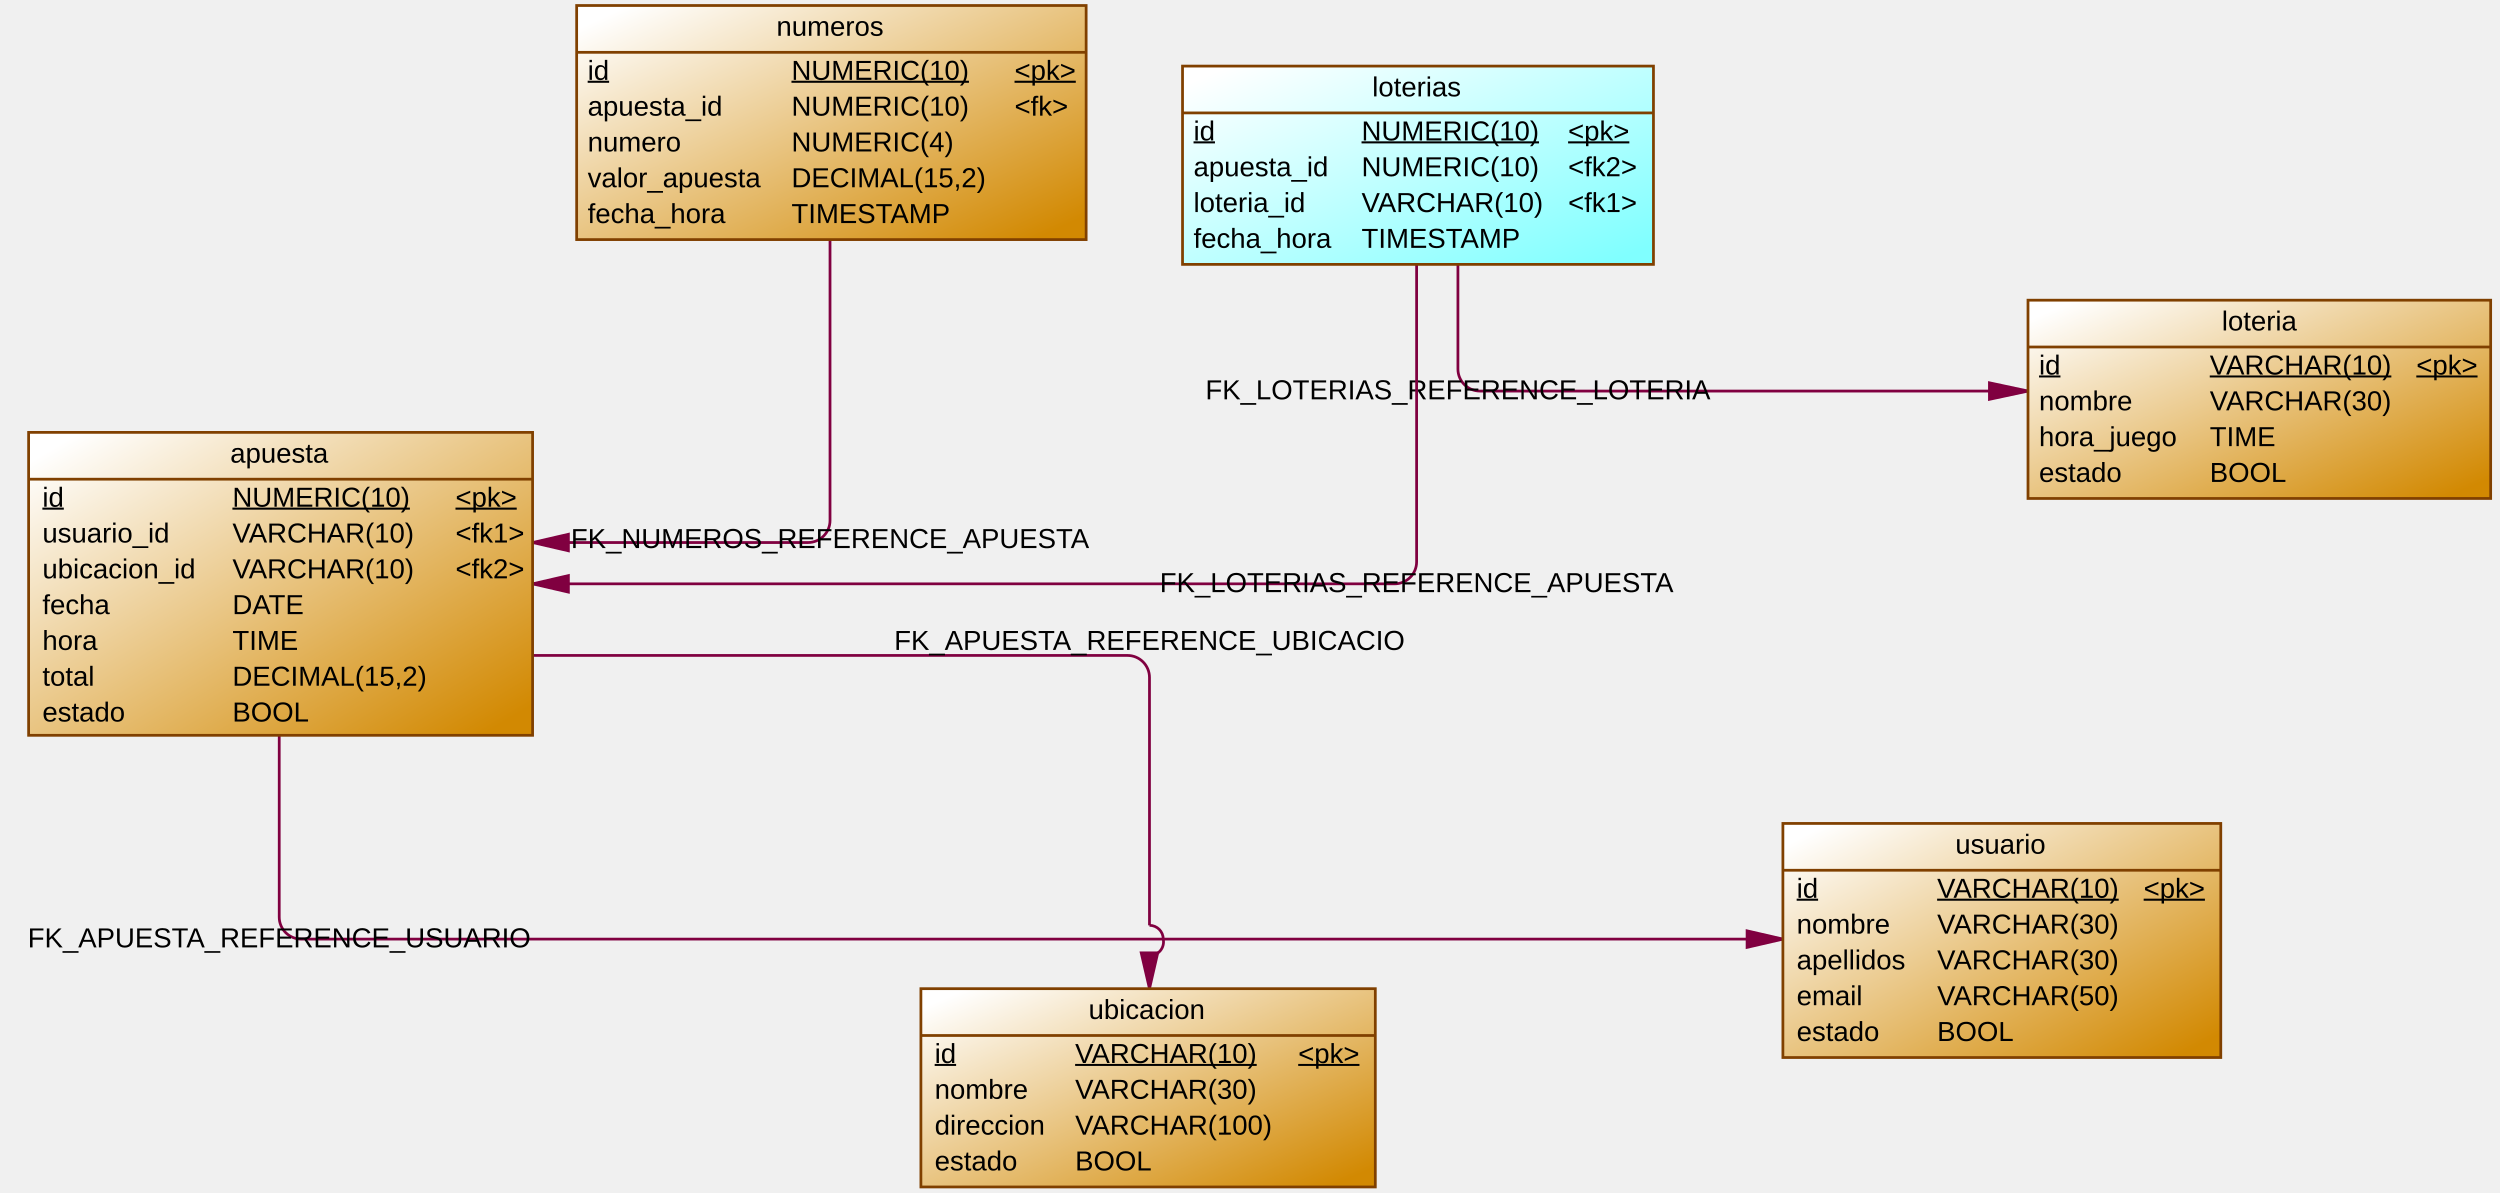
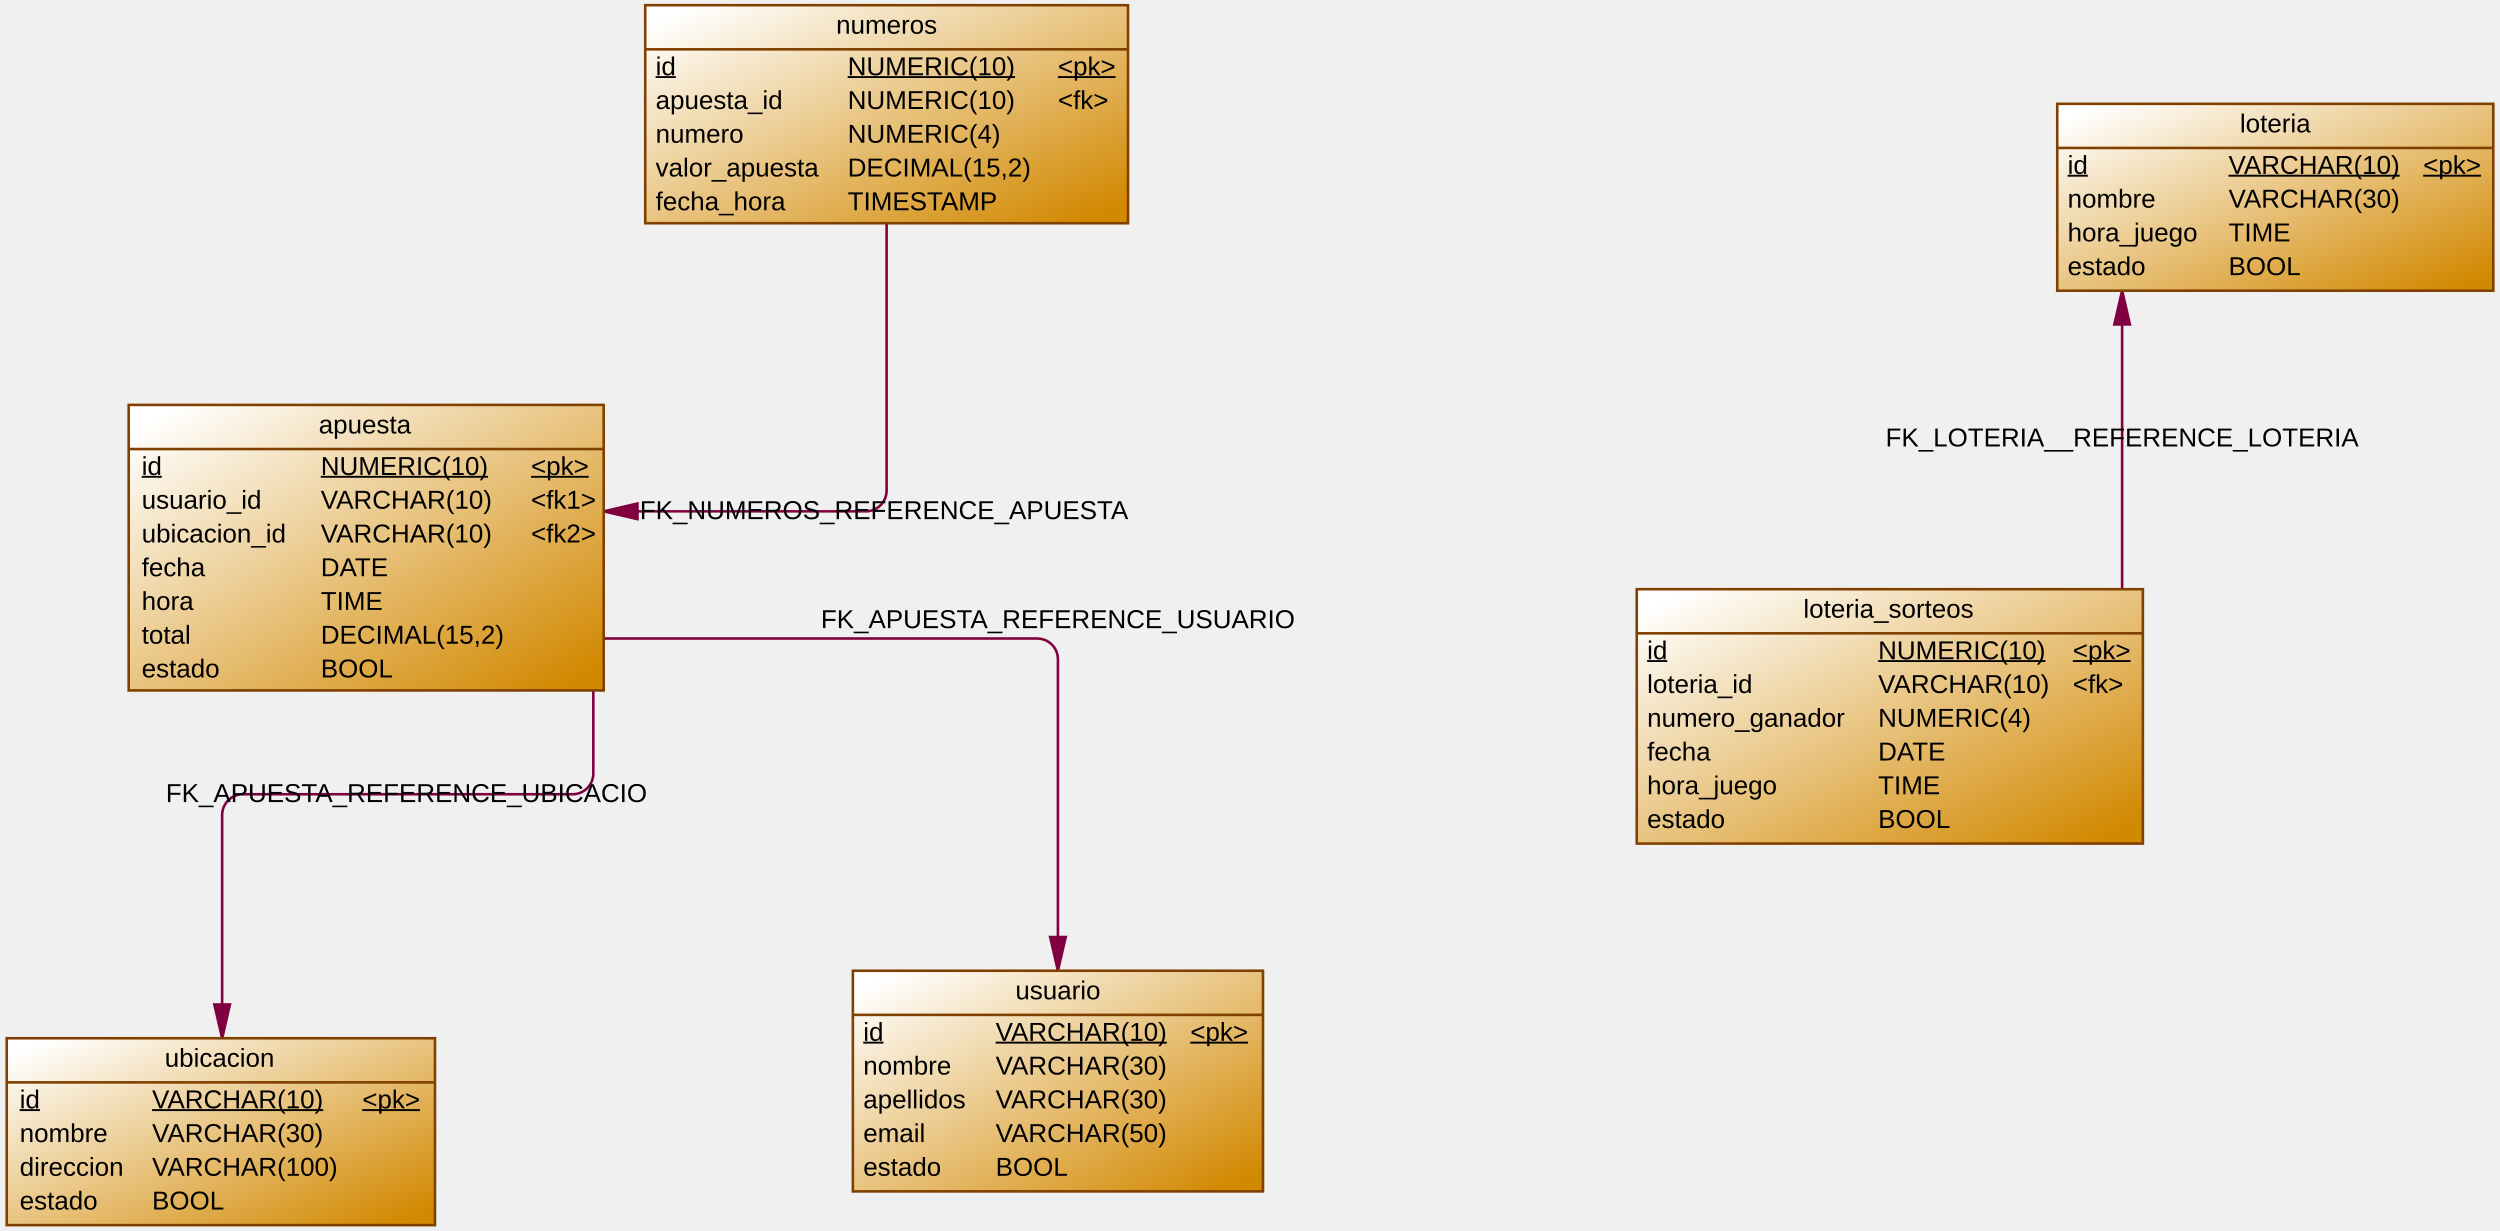
- <svg xmlns="http://www.w3.org/2000/svg" width="239mm" height="114mm" version="1.1" viewBox="0 0 905 433">
-   <path d="M100,267 L100,333 A8,8 0 0,0 108,341 L646,341" fill="none" stroke="#800040" stroke-width="1" />
-   <polygon fill="#800040" points="646,341 633,344 633,338" stroke="#800040" stroke-width="1" stroke-linejoin="miter" />
-   <text x="100" y="344" fill="#000000" font-size="10" font-family="'Arial Unicode MS','Arial'" text-anchor="middle">FK_APUESTA_REFERENCE_USUARIO</text>
-   <polyline fill="none" points="416,359 416,347" stroke="#800040" stroke-width="1" />
-   <path d="M416,336 L416,246 A8,8 0 0,0 408,238 L192,238" fill="none" stroke="#800040" stroke-width="1" />
-   <path d="M416,347 A5,5 0 0,0 421,341" fill="none" stroke="#800040" stroke-width="1" />
-   <line x1="421" x2="421" y1="341" y2="341" stroke="#800040" stroke-width="1" />
-   <path d="M421,341 A5,5 0 0,0 416,336" fill="none" stroke="#800040" stroke-width="1" />
-   <polygon fill="#800040" points="416,359 413,346 419,346" stroke="#800040" stroke-width="1" stroke-linejoin="miter" />
-   <text x="416" y="236" fill="#000000" font-size="10" font-family="'Arial Unicode MS','Arial'" text-anchor="middle">FK_APUESTA_REFERENCE_UBICACIO</text>
-   <path d="M300,87 L300,189 A8,8 0 0,1 292,197 L192,197" fill="none" stroke="#800040" stroke-width="1" />
-   <polygon fill="#800040" points="192,197 205,194 205,200" stroke="#800040" stroke-width="1" stroke-linejoin="miter" />
-   <text x="300" y="199" fill="#000000" font-size="10" font-family="'Arial Unicode MS','Arial'" text-anchor="middle">FK_NUMEROS_REFERENCE_APUESTA</text>
-   <path d="M528,96 L528,134 A8,8 0 0,0 536,142 L735,142" fill="none" stroke="#800040" stroke-width="1" />
-   <polygon fill="#800040" points="735,142 721,145 721,139" stroke="#800040" stroke-width="1" stroke-linejoin="miter" />
-   <text x="528" y="145" fill="#000000" font-size="10" font-family="'Arial Unicode MS','Arial'" text-anchor="middle">FK_LOTERIAS_REFERENCE_LOTERIA</text>
-   <path d="M513,96 L513,204 A8,8 0 0,1 505,212 L192,212" fill="none" stroke="#800040" stroke-width="1" />
-   <polygon fill="#800040" points="192,212 205,209 205,215" stroke="#800040" stroke-width="1" stroke-linejoin="miter" />
-   <text x="513" y="215" fill="#000000" font-size="10" font-family="'Arial Unicode MS','Arial'" text-anchor="middle">FK_LOTERIAS_REFERENCE_APUESTA</text>
-   <rect x="9" y="157" fill="#ffffff" width="0" height="0" stroke="none" stroke-width="0" />
+ <svg xmlns="http://www.w3.org/2000/svg" width="254mm" height="125mm" version="1.1" viewBox="0 0 962 474">
+   <path d="M232,246 L399,246 A8,8 0 0,1 407,254 L407,374" fill="none" stroke="#800040" stroke-width="1" />
+   <polygon fill="#800040" points="407,374 404,361 410,361" stroke="#800040" stroke-width="1" stroke-linejoin="miter" />
+   <text x="407" y="242" fill="#000000" font-size="10" font-family="'Arial Unicode MS','Arial'" text-anchor="middle">FK_APUESTA_REFERENCE_USUARIO</text>
+   <path d="M228,266 L228,298 A8,8 0 0,1 220,306 L93,306 A8,8 0 0,0 85,314 L85,400" fill="none" stroke="#800040" stroke-width="1" />
+   <polygon fill="#800040" points="85,400 82,387 88,387" stroke="#800040" stroke-width="1" stroke-linejoin="miter" />
+   <text x="156" y="309" fill="#000000" font-size="10" font-family="'Arial Unicode MS','Arial'" text-anchor="middle">FK_APUESTA_REFERENCE_UBICACIO</text>
+   <path d="M341,86 L341,189 A8,8 0 0,1 333,197 L232,197" fill="none" stroke="#800040" stroke-width="1" />
+   <polygon fill="#800040" points="232,197 245,194 245,200" stroke="#800040" stroke-width="1" stroke-linejoin="miter" />
+   <text x="340" y="200" fill="#000000" font-size="10" font-family="'Arial Unicode MS','Arial'" text-anchor="middle">FK_NUMEROS_REFERENCE_APUESTA</text>
+   <polyline fill="none" points="817,227 817,112" stroke="#800040" stroke-width="1" />
+   <polygon fill="#800040" points="817,112 820,125 814,125" stroke="#800040" stroke-width="1" stroke-linejoin="miter" />
+   <text x="817" y="172" fill="#000000" font-size="10" font-family="'Arial Unicode MS','Arial'" text-anchor="middle">FK_LOTERIA__REFERENCE_LOTERIA</text>
+   <rect x="49" y="156" fill="#ffffff" width="0" height="0" stroke="none" stroke-width="0" />
  <defs>
    <linearGradient id="Gradient1" x1="0%" x2="100%" y1="0%" y2="100%" gradientUnits="objectBoundingBox">
      <stop offset="5%" stop-color="#ffffff" />
      <stop offset="95%" stop-color="#d28902" />
    </linearGradient>
  </defs>
-   <rect x="9" y="157" fill="url(#Gradient1)" width="183" height="110" stroke="#804000" stroke-width="1" />
-   <text x="100" y="168" fill="#000000" font-size="10" font-family="'Arial Unicode MS','Arial'" text-anchor="middle">apuesta</text>
-   <line x1="9" x2="192" y1="174" y2="174" stroke="#804000" stroke-width="1" />
-   <text x="14" y="184" fill="#000000" font-size="10" font-family="'Arial Unicode MS','Arial'" text-anchor="start" text-decoration="underline">id</text>
-   <text x="14" y="197" fill="#000000" font-size="10" font-family="'Arial Unicode MS','Arial'" text-anchor="start">usuario_id</text>
-   <text x="14" y="210" fill="#000000" font-size="10" font-family="'Arial Unicode MS','Arial'" text-anchor="start">ubicacion_id</text>
-   <text x="14" y="223" fill="#000000" font-size="10" font-family="'Arial Unicode MS','Arial'" text-anchor="start">fecha</text>
-   <text x="14" y="236" fill="#000000" font-size="10" font-family="'Arial Unicode MS','Arial'" text-anchor="start">hora</text>
-   <text x="14" y="249" fill="#000000" font-size="10" font-family="'Arial Unicode MS','Arial'" text-anchor="start">total</text>
-   <text x="14" y="262" fill="#000000" font-size="10" font-family="'Arial Unicode MS','Arial'" text-anchor="start">estado</text>
-   <text x="83" y="184" fill="#000000" font-size="10" font-family="'Arial Unicode MS','Arial'" text-anchor="start" text-decoration="underline">NUMERIC(10)</text>
-   <text x="83" y="197" fill="#000000" font-size="10" font-family="'Arial Unicode MS','Arial'" text-anchor="start">VARCHAR(10)</text>
-   <text x="83" y="210" fill="#000000" font-size="10" font-family="'Arial Unicode MS','Arial'" text-anchor="start">VARCHAR(10)</text>
-   <text x="83" y="223" fill="#000000" font-size="10" font-family="'Arial Unicode MS','Arial'" text-anchor="start">DATE</text>
-   <text x="83" y="236" fill="#000000" font-size="10" font-family="'Arial Unicode MS','Arial'" text-anchor="start">TIME</text>
-   <text x="83" y="249" fill="#000000" font-size="10" font-family="'Arial Unicode MS','Arial'" text-anchor="start">DECIMAL(15,2)</text>
-   <text x="83" y="262" fill="#000000" font-size="10" font-family="'Arial Unicode MS','Arial'" text-anchor="start">BOOL</text>
-   <text x="164" y="184" fill="#000000" font-size="10" font-family="'Arial Unicode MS','Arial'" text-anchor="start" text-decoration="underline">&lt;pk&gt;</text>
-   <text x="164" y="197" fill="#000000" font-size="10" font-family="'Arial Unicode MS','Arial'" text-anchor="start">&lt;fk1&gt;</text>
-   <text x="164" y="210" fill="#000000" font-size="10" font-family="'Arial Unicode MS','Arial'" text-anchor="start">&lt;fk2&gt;</text>
-   <rect x="208" y="2" fill="#ffffff" width="0" height="0" stroke="none" stroke-width="0" />
+   <rect x="49" y="156" fill="url(#Gradient1)" width="183" height="110" stroke="#804000" stroke-width="1" />
+   <text x="140" y="167" fill="#000000" font-size="10" font-family="'Arial Unicode MS','Arial'" text-anchor="middle">apuesta</text>
+   <line x1="49" x2="232" y1="173" y2="173" stroke="#804000" stroke-width="1" />
+   <text x="54" y="183" fill="#000000" font-size="10" font-family="'Arial Unicode MS','Arial'" text-anchor="start" text-decoration="underline">id</text>
+   <text x="54" y="196" fill="#000000" font-size="10" font-family="'Arial Unicode MS','Arial'" text-anchor="start">usuario_id</text>
+   <text x="54" y="209" fill="#000000" font-size="10" font-family="'Arial Unicode MS','Arial'" text-anchor="start">ubicacion_id</text>
+   <text x="54" y="222" fill="#000000" font-size="10" font-family="'Arial Unicode MS','Arial'" text-anchor="start">fecha</text>
+   <text x="54" y="235" fill="#000000" font-size="10" font-family="'Arial Unicode MS','Arial'" text-anchor="start">hora</text>
+   <text x="54" y="248" fill="#000000" font-size="10" font-family="'Arial Unicode MS','Arial'" text-anchor="start">total</text>
+   <text x="54" y="261" fill="#000000" font-size="10" font-family="'Arial Unicode MS','Arial'" text-anchor="start">estado</text>
+   <text x="123" y="183" fill="#000000" font-size="10" font-family="'Arial Unicode MS','Arial'" text-anchor="start" text-decoration="underline">NUMERIC(10)</text>
+   <text x="123" y="196" fill="#000000" font-size="10" font-family="'Arial Unicode MS','Arial'" text-anchor="start">VARCHAR(10)</text>
+   <text x="123" y="209" fill="#000000" font-size="10" font-family="'Arial Unicode MS','Arial'" text-anchor="start">VARCHAR(10)</text>
+   <text x="123" y="222" fill="#000000" font-size="10" font-family="'Arial Unicode MS','Arial'" text-anchor="start">DATE</text>
+   <text x="123" y="235" fill="#000000" font-size="10" font-family="'Arial Unicode MS','Arial'" text-anchor="start">TIME</text>
+   <text x="123" y="248" fill="#000000" font-size="10" font-family="'Arial Unicode MS','Arial'" text-anchor="start">DECIMAL(15,2)</text>
+   <text x="123" y="261" fill="#000000" font-size="10" font-family="'Arial Unicode MS','Arial'" text-anchor="start">BOOL</text>
+   <text x="204" y="183" fill="#000000" font-size="10" font-family="'Arial Unicode MS','Arial'" text-anchor="start" text-decoration="underline">&lt;pk&gt;</text>
+   <text x="204" y="196" fill="#000000" font-size="10" font-family="'Arial Unicode MS','Arial'" text-anchor="start">&lt;fk1&gt;</text>
+   <text x="204" y="209" fill="#000000" font-size="10" font-family="'Arial Unicode MS','Arial'" text-anchor="start">&lt;fk2&gt;</text>
+   <rect x="248" y="2" fill="#ffffff" width="0" height="0" stroke="none" stroke-width="0" />
  <defs>
    <linearGradient id="Gradient2" x1="0%" x2="100%" y1="0%" y2="100%" gradientUnits="objectBoundingBox">
      <stop offset="5%" stop-color="#ffffff" />
      <stop offset="95%" stop-color="#d28902" />
    </linearGradient>
  </defs>
-   <rect x="208" y="2" fill="url(#Gradient2)" width="185" height="85" stroke="#804000" stroke-width="1" />
-   <text x="300" y="13" fill="#000000" font-size="10" font-family="'Arial Unicode MS','Arial'" text-anchor="middle">numeros</text>
-   <line x1="208" x2="393" y1="19" y2="19" stroke="#804000" stroke-width="1" />
-   <text x="212" y="29" fill="#000000" font-size="10" font-family="'Arial Unicode MS','Arial'" text-anchor="start" text-decoration="underline">id</text>
-   <text x="212" y="42" fill="#000000" font-size="10" font-family="'Arial Unicode MS','Arial'" text-anchor="start">apuesta_id</text>
-   <text x="212" y="55" fill="#000000" font-size="10" font-family="'Arial Unicode MS','Arial'" text-anchor="start">numero</text>
-   <text x="212" y="68" fill="#000000" font-size="10" font-family="'Arial Unicode MS','Arial'" text-anchor="start">valor_apuesta</text>
-   <text x="212" y="81" fill="#000000" font-size="10" font-family="'Arial Unicode MS','Arial'" text-anchor="start">fecha_hora</text>
-   <text x="286" y="29" fill="#000000" font-size="10" font-family="'Arial Unicode MS','Arial'" text-anchor="start" text-decoration="underline">NUMERIC(10)</text>
-   <text x="286" y="42" fill="#000000" font-size="10" font-family="'Arial Unicode MS','Arial'" text-anchor="start">NUMERIC(10)</text>
-   <text x="286" y="55" fill="#000000" font-size="10" font-family="'Arial Unicode MS','Arial'" text-anchor="start">NUMERIC(4)</text>
-   <text x="286" y="68" fill="#000000" font-size="10" font-family="'Arial Unicode MS','Arial'" text-anchor="start">DECIMAL(15,2)</text>
-   <text x="286" y="81" fill="#000000" font-size="10" font-family="'Arial Unicode MS','Arial'" text-anchor="start">TIMESTAMP</text>
-   <text x="367" y="29" fill="#000000" font-size="10" font-family="'Arial Unicode MS','Arial'" text-anchor="start" text-decoration="underline">&lt;pk&gt;</text>
-   <text x="367" y="42" fill="#000000" font-size="10" font-family="'Arial Unicode MS','Arial'" text-anchor="start">&lt;fk&gt;</text>
-   <rect x="428" y="24" fill="#ffffff" width="0" height="0" stroke="none" stroke-width="0" />
+   <rect x="248" y="2" fill="url(#Gradient2)" width="186" height="84" stroke="#804000" stroke-width="1" />
+   <text x="341" y="13" fill="#000000" font-size="10" font-family="'Arial Unicode MS','Arial'" text-anchor="middle">numeros</text>
+   <line x1="248" x2="434" y1="19" y2="19" stroke="#804000" stroke-width="1" />
+   <text x="252" y="29" fill="#000000" font-size="10" font-family="'Arial Unicode MS','Arial'" text-anchor="start" text-decoration="underline">id</text>
+   <text x="252" y="42" fill="#000000" font-size="10" font-family="'Arial Unicode MS','Arial'" text-anchor="start">apuesta_id</text>
+   <text x="252" y="55" fill="#000000" font-size="10" font-family="'Arial Unicode MS','Arial'" text-anchor="start">numero</text>
+   <text x="252" y="68" fill="#000000" font-size="10" font-family="'Arial Unicode MS','Arial'" text-anchor="start">valor_apuesta</text>
+   <text x="252" y="81" fill="#000000" font-size="10" font-family="'Arial Unicode MS','Arial'" text-anchor="start">fecha_hora</text>
+   <text x="326" y="29" fill="#000000" font-size="10" font-family="'Arial Unicode MS','Arial'" text-anchor="start" text-decoration="underline">NUMERIC(10)</text>
+   <text x="326" y="42" fill="#000000" font-size="10" font-family="'Arial Unicode MS','Arial'" text-anchor="start">NUMERIC(10)</text>
+   <text x="326" y="55" fill="#000000" font-size="10" font-family="'Arial Unicode MS','Arial'" text-anchor="start">NUMERIC(4)</text>
+   <text x="326" y="68" fill="#000000" font-size="10" font-family="'Arial Unicode MS','Arial'" text-anchor="start">DECIMAL(15,2)</text>
+   <text x="326" y="81" fill="#000000" font-size="10" font-family="'Arial Unicode MS','Arial'" text-anchor="start">TIMESTAMP</text>
+   <text x="407" y="29" fill="#000000" font-size="10" font-family="'Arial Unicode MS','Arial'" text-anchor="start" text-decoration="underline">&lt;pk&gt;</text>
+   <text x="407" y="42" fill="#000000" font-size="10" font-family="'Arial Unicode MS','Arial'" text-anchor="start">&lt;fk&gt;</text>
+   <rect x="2" y="400" fill="#ffffff" width="0" height="0" stroke="none" stroke-width="0" />
  <defs>
    <linearGradient id="Gradient3" x1="0%" x2="100%" y1="0%" y2="100%" gradientUnits="objectBoundingBox">
      <stop offset="5%" stop-color="#ffffff" />
-       <stop offset="95%" stop-color="#80ffff" />
+       <stop offset="95%" stop-color="#d28902" />
    </linearGradient>
  </defs>
-   <rect x="428" y="24" fill="url(#Gradient3)" width="171" height="72" stroke="#804000" stroke-width="1" />
-   <text x="513" y="35" fill="#000000" font-size="10" font-family="'Arial Unicode MS','Arial'" text-anchor="middle">loterias</text>
-   <line x1="428" x2="599" y1="41" y2="41" stroke="#804000" stroke-width="1" />
-   <text x="432" y="51" fill="#000000" font-size="10" font-family="'Arial Unicode MS','Arial'" text-anchor="start" text-decoration="underline">id</text>
-   <text x="432" y="64" fill="#000000" font-size="10" font-family="'Arial Unicode MS','Arial'" text-anchor="start">apuesta_id</text>
-   <text x="432" y="77" fill="#000000" font-size="10" font-family="'Arial Unicode MS','Arial'" text-anchor="start">loteria_id</text>
-   <text x="432" y="90" fill="#000000" font-size="10" font-family="'Arial Unicode MS','Arial'" text-anchor="start">fecha_hora</text>
-   <text x="493" y="51" fill="#000000" font-size="10" font-family="'Arial Unicode MS','Arial'" text-anchor="start" text-decoration="underline">NUMERIC(10)</text>
-   <text x="493" y="64" fill="#000000" font-size="10" font-family="'Arial Unicode MS','Arial'" text-anchor="start">NUMERIC(10)</text>
-   <text x="493" y="77" fill="#000000" font-size="10" font-family="'Arial Unicode MS','Arial'" text-anchor="start">VARCHAR(10)</text>
-   <text x="493" y="90" fill="#000000" font-size="10" font-family="'Arial Unicode MS','Arial'" text-anchor="start">TIMESTAMP</text>
-   <text x="568" y="51" fill="#000000" font-size="10" font-family="'Arial Unicode MS','Arial'" text-anchor="start" text-decoration="underline">&lt;pk&gt;</text>
-   <text x="568" y="64" fill="#000000" font-size="10" font-family="'Arial Unicode MS','Arial'" text-anchor="start">&lt;fk2&gt;</text>
-   <text x="568" y="77" fill="#000000" font-size="10" font-family="'Arial Unicode MS','Arial'" text-anchor="start">&lt;fk1&gt;</text>
-   <rect x="333" y="359" fill="#ffffff" width="0" height="0" stroke="none" stroke-width="0" />
+   <rect x="2" y="400" fill="url(#Gradient3)" width="165" height="72" stroke="#804000" stroke-width="1" />
+   <text x="84" y="411" fill="#000000" font-size="10" font-family="'Arial Unicode MS','Arial'" text-anchor="middle">ubicacion</text>
+   <line x1="2" x2="167" y1="417" y2="417" stroke="#804000" stroke-width="1" />
+   <text x="7" y="427" fill="#000000" font-size="10" font-family="'Arial Unicode MS','Arial'" text-anchor="start" text-decoration="underline">id</text>
+   <text x="7" y="440" fill="#000000" font-size="10" font-family="'Arial Unicode MS','Arial'" text-anchor="start">nombre</text>
+   <text x="7" y="453" fill="#000000" font-size="10" font-family="'Arial Unicode MS','Arial'" text-anchor="start">direccion</text>
+   <text x="7" y="466" fill="#000000" font-size="10" font-family="'Arial Unicode MS','Arial'" text-anchor="start">estado</text>
+   <text x="58" y="427" fill="#000000" font-size="10" font-family="'Arial Unicode MS','Arial'" text-anchor="start" text-decoration="underline">VARCHAR(10)</text>
+   <text x="58" y="440" fill="#000000" font-size="10" font-family="'Arial Unicode MS','Arial'" text-anchor="start">VARCHAR(30)</text>
+   <text x="58" y="453" fill="#000000" font-size="10" font-family="'Arial Unicode MS','Arial'" text-anchor="start">VARCHAR(100)</text>
+   <text x="58" y="466" fill="#000000" font-size="10" font-family="'Arial Unicode MS','Arial'" text-anchor="start">BOOL</text>
+   <text x="139" y="427" fill="#000000" font-size="10" font-family="'Arial Unicode MS','Arial'" text-anchor="start" text-decoration="underline">&lt;pk&gt;</text>
+   <rect x="328" y="374" fill="#ffffff" width="0" height="0" stroke="none" stroke-width="0" />
  <defs>
    <linearGradient id="Gradient4" x1="0%" x2="100%" y1="0%" y2="100%" gradientUnits="objectBoundingBox">
      <stop offset="5%" stop-color="#ffffff" />
      <stop offset="95%" stop-color="#d28902" />
    </linearGradient>
  </defs>
-   <rect x="333" y="359" fill="url(#Gradient4)" width="165" height="72" stroke="#804000" stroke-width="1" />
-   <text x="415" y="370" fill="#000000" font-size="10" font-family="'Arial Unicode MS','Arial'" text-anchor="middle">ubicacion</text>
-   <line x1="333" x2="498" y1="376" y2="376" stroke="#804000" stroke-width="1" />
-   <text x="338" y="386" fill="#000000" font-size="10" font-family="'Arial Unicode MS','Arial'" text-anchor="start" text-decoration="underline">id</text>
-   <text x="338" y="399" fill="#000000" font-size="10" font-family="'Arial Unicode MS','Arial'" text-anchor="start">nombre</text>
-   <text x="338" y="412" fill="#000000" font-size="10" font-family="'Arial Unicode MS','Arial'" text-anchor="start">direccion</text>
-   <text x="338" y="425" fill="#000000" font-size="10" font-family="'Arial Unicode MS','Arial'" text-anchor="start">estado</text>
-   <text x="389" y="386" fill="#000000" font-size="10" font-family="'Arial Unicode MS','Arial'" text-anchor="start" text-decoration="underline">VARCHAR(10)</text>
-   <text x="389" y="399" fill="#000000" font-size="10" font-family="'Arial Unicode MS','Arial'" text-anchor="start">VARCHAR(30)</text>
-   <text x="389" y="412" fill="#000000" font-size="10" font-family="'Arial Unicode MS','Arial'" text-anchor="start">VARCHAR(100)</text>
-   <text x="389" y="425" fill="#000000" font-size="10" font-family="'Arial Unicode MS','Arial'" text-anchor="start">BOOL</text>
-   <text x="470" y="386" fill="#000000" font-size="10" font-family="'Arial Unicode MS','Arial'" text-anchor="start" text-decoration="underline">&lt;pk&gt;</text>
-   <rect x="646" y="299" fill="#ffffff" width="0" height="0" stroke="none" stroke-width="0" />
+   <rect x="328" y="374" fill="url(#Gradient4)" width="158" height="85" stroke="#804000" stroke-width="1" />
+   <text x="407" y="385" fill="#000000" font-size="10" font-family="'Arial Unicode MS','Arial'" text-anchor="middle">usuario</text>
+   <line x1="328" x2="486" y1="391" y2="391" stroke="#804000" stroke-width="1" />
+   <text x="332" y="401" fill="#000000" font-size="10" font-family="'Arial Unicode MS','Arial'" text-anchor="start" text-decoration="underline">id</text>
+   <text x="332" y="414" fill="#000000" font-size="10" font-family="'Arial Unicode MS','Arial'" text-anchor="start">nombre</text>
+   <text x="332" y="427" fill="#000000" font-size="10" font-family="'Arial Unicode MS','Arial'" text-anchor="start">apellidos</text>
+   <text x="332" y="440" fill="#000000" font-size="10" font-family="'Arial Unicode MS','Arial'" text-anchor="start">email</text>
+   <text x="332" y="453" fill="#000000" font-size="10" font-family="'Arial Unicode MS','Arial'" text-anchor="start">estado</text>
+   <text x="383" y="401" fill="#000000" font-size="10" font-family="'Arial Unicode MS','Arial'" text-anchor="start" text-decoration="underline">VARCHAR(10)</text>
+   <text x="383" y="414" fill="#000000" font-size="10" font-family="'Arial Unicode MS','Arial'" text-anchor="start">VARCHAR(30)</text>
+   <text x="383" y="427" fill="#000000" font-size="10" font-family="'Arial Unicode MS','Arial'" text-anchor="start">VARCHAR(30)</text>
+   <text x="383" y="440" fill="#000000" font-size="10" font-family="'Arial Unicode MS','Arial'" text-anchor="start">VARCHAR(50)</text>
+   <text x="383" y="453" fill="#000000" font-size="10" font-family="'Arial Unicode MS','Arial'" text-anchor="start">BOOL</text>
+   <text x="458" y="401" fill="#000000" font-size="10" font-family="'Arial Unicode MS','Arial'" text-anchor="start" text-decoration="underline">&lt;pk&gt;</text>
+   <rect x="792" y="40" fill="#ffffff" width="0" height="0" stroke="none" stroke-width="0" />
  <defs>
    <linearGradient id="Gradient5" x1="0%" x2="100%" y1="0%" y2="100%" gradientUnits="objectBoundingBox">
      <stop offset="5%" stop-color="#ffffff" />
      <stop offset="95%" stop-color="#d28902" />
    </linearGradient>
  </defs>
-   <rect x="646" y="299" fill="url(#Gradient5)" width="159" height="85" stroke="#804000" stroke-width="1" />
-   <text x="725" y="310" fill="#000000" font-size="10" font-family="'Arial Unicode MS','Arial'" text-anchor="middle">usuario</text>
-   <line x1="646" x2="805" y1="316" y2="316" stroke="#804000" stroke-width="1" />
-   <text x="651" y="326" fill="#000000" font-size="10" font-family="'Arial Unicode MS','Arial'" text-anchor="start" text-decoration="underline">id</text>
-   <text x="651" y="339" fill="#000000" font-size="10" font-family="'Arial Unicode MS','Arial'" text-anchor="start">nombre</text>
-   <text x="651" y="352" fill="#000000" font-size="10" font-family="'Arial Unicode MS','Arial'" text-anchor="start">apellidos</text>
-   <text x="651" y="365" fill="#000000" font-size="10" font-family="'Arial Unicode MS','Arial'" text-anchor="start">email</text>
-   <text x="651" y="378" fill="#000000" font-size="10" font-family="'Arial Unicode MS','Arial'" text-anchor="start">estado</text>
-   <text x="702" y="326" fill="#000000" font-size="10" font-family="'Arial Unicode MS','Arial'" text-anchor="start" text-decoration="underline">VARCHAR(10)</text>
-   <text x="702" y="339" fill="#000000" font-size="10" font-family="'Arial Unicode MS','Arial'" text-anchor="start">VARCHAR(30)</text>
-   <text x="702" y="352" fill="#000000" font-size="10" font-family="'Arial Unicode MS','Arial'" text-anchor="start">VARCHAR(30)</text>
-   <text x="702" y="365" fill="#000000" font-size="10" font-family="'Arial Unicode MS','Arial'" text-anchor="start">VARCHAR(50)</text>
-   <text x="702" y="378" fill="#000000" font-size="10" font-family="'Arial Unicode MS','Arial'" text-anchor="start">BOOL</text>
-   <text x="777" y="326" fill="#000000" font-size="10" font-family="'Arial Unicode MS','Arial'" text-anchor="start" text-decoration="underline">&lt;pk&gt;</text>
-   <rect x="735" y="109" fill="#ffffff" width="0" height="0" stroke="none" stroke-width="0" />
+   <rect x="792" y="40" fill="url(#Gradient5)" width="168" height="72" stroke="#804000" stroke-width="1" />
+   <text x="876" y="51" fill="#000000" font-size="10" font-family="'Arial Unicode MS','Arial'" text-anchor="middle">loteria</text>
+   <line x1="792" x2="960" y1="57" y2="57" stroke="#804000" stroke-width="1" />
+   <text x="796" y="67" fill="#000000" font-size="10" font-family="'Arial Unicode MS','Arial'" text-anchor="start" text-decoration="underline">id</text>
+   <text x="796" y="80" fill="#000000" font-size="10" font-family="'Arial Unicode MS','Arial'" text-anchor="start">nombre</text>
+   <text x="796" y="93" fill="#000000" font-size="10" font-family="'Arial Unicode MS','Arial'" text-anchor="start">hora_juego</text>
+   <text x="796" y="106" fill="#000000" font-size="10" font-family="'Arial Unicode MS','Arial'" text-anchor="start">estado</text>
+   <text x="858" y="67" fill="#000000" font-size="10" font-family="'Arial Unicode MS','Arial'" text-anchor="start" text-decoration="underline">VARCHAR(10)</text>
+   <text x="858" y="80" fill="#000000" font-size="10" font-family="'Arial Unicode MS','Arial'" text-anchor="start">VARCHAR(30)</text>
+   <text x="858" y="93" fill="#000000" font-size="10" font-family="'Arial Unicode MS','Arial'" text-anchor="start">TIME</text>
+   <text x="858" y="106" fill="#000000" font-size="10" font-family="'Arial Unicode MS','Arial'" text-anchor="start">BOOL</text>
+   <text x="933" y="67" fill="#000000" font-size="10" font-family="'Arial Unicode MS','Arial'" text-anchor="start" text-decoration="underline">&lt;pk&gt;</text>
+   <rect x="630" y="227" fill="#ffffff" width="0" height="0" stroke="none" stroke-width="0" />
  <defs>
    <linearGradient id="Gradient6" x1="0%" x2="100%" y1="0%" y2="100%" gradientUnits="objectBoundingBox">
      <stop offset="5%" stop-color="#ffffff" />
      <stop offset="95%" stop-color="#d28902" />
    </linearGradient>
  </defs>
-   <rect x="735" y="109" fill="url(#Gradient6)" width="168" height="72" stroke="#804000" stroke-width="1" />
-   <text x="819" y="120" fill="#000000" font-size="10" font-family="'Arial Unicode MS','Arial'" text-anchor="middle">loteria</text>
-   <line x1="735" x2="903" y1="126" y2="126" stroke="#804000" stroke-width="1" />
-   <text x="739" y="136" fill="#000000" font-size="10" font-family="'Arial Unicode MS','Arial'" text-anchor="start" text-decoration="underline">id</text>
-   <text x="739" y="149" fill="#000000" font-size="10" font-family="'Arial Unicode MS','Arial'" text-anchor="start">nombre</text>
-   <text x="739" y="162" fill="#000000" font-size="10" font-family="'Arial Unicode MS','Arial'" text-anchor="start">hora_juego</text>
-   <text x="739" y="175" fill="#000000" font-size="10" font-family="'Arial Unicode MS','Arial'" text-anchor="start">estado</text>
-   <text x="801" y="136" fill="#000000" font-size="10" font-family="'Arial Unicode MS','Arial'" text-anchor="start" text-decoration="underline">VARCHAR(10)</text>
-   <text x="801" y="149" fill="#000000" font-size="10" font-family="'Arial Unicode MS','Arial'" text-anchor="start">VARCHAR(30)</text>
-   <text x="801" y="162" fill="#000000" font-size="10" font-family="'Arial Unicode MS','Arial'" text-anchor="start">TIME</text>
-   <text x="801" y="175" fill="#000000" font-size="10" font-family="'Arial Unicode MS','Arial'" text-anchor="start">BOOL</text>
-   <text x="876" y="136" fill="#000000" font-size="10" font-family="'Arial Unicode MS','Arial'" text-anchor="start" text-decoration="underline">&lt;pk&gt;</text>
+   <rect x="630" y="227" fill="url(#Gradient6)" width="195" height="98" stroke="#804000" stroke-width="1" />
+   <text x="727" y="238" fill="#000000" font-size="10" font-family="'Arial Unicode MS','Arial'" text-anchor="middle">loteria_sorteos</text>
+   <line x1="630" x2="825" y1="244" y2="244" stroke="#804000" stroke-width="1" />
+   <text x="634" y="254" fill="#000000" font-size="10" font-family="'Arial Unicode MS','Arial'" text-anchor="start" text-decoration="underline">id</text>
+   <text x="634" y="267" fill="#000000" font-size="10" font-family="'Arial Unicode MS','Arial'" text-anchor="start">loteria_id</text>
+   <text x="634" y="280" fill="#000000" font-size="10" font-family="'Arial Unicode MS','Arial'" text-anchor="start">numero_ganador</text>
+   <text x="634" y="293" fill="#000000" font-size="10" font-family="'Arial Unicode MS','Arial'" text-anchor="start">fecha</text>
+   <text x="634" y="306" fill="#000000" font-size="10" font-family="'Arial Unicode MS','Arial'" text-anchor="start">hora_juego</text>
+   <text x="634" y="319" fill="#000000" font-size="10" font-family="'Arial Unicode MS','Arial'" text-anchor="start">estado</text>
+   <text x="723" y="254" fill="#000000" font-size="10" font-family="'Arial Unicode MS','Arial'" text-anchor="start" text-decoration="underline">NUMERIC(10)</text>
+   <text x="723" y="267" fill="#000000" font-size="10" font-family="'Arial Unicode MS','Arial'" text-anchor="start">VARCHAR(10)</text>
+   <text x="723" y="280" fill="#000000" font-size="10" font-family="'Arial Unicode MS','Arial'" text-anchor="start">NUMERIC(4)</text>
+   <text x="723" y="293" fill="#000000" font-size="10" font-family="'Arial Unicode MS','Arial'" text-anchor="start">DATE</text>
+   <text x="723" y="306" fill="#000000" font-size="10" font-family="'Arial Unicode MS','Arial'" text-anchor="start">TIME</text>
+   <text x="723" y="319" fill="#000000" font-size="10" font-family="'Arial Unicode MS','Arial'" text-anchor="start">BOOL</text>
+   <text x="798" y="254" fill="#000000" font-size="10" font-family="'Arial Unicode MS','Arial'" text-anchor="start" text-decoration="underline">&lt;pk&gt;</text>
+   <text x="798" y="267" fill="#000000" font-size="10" font-family="'Arial Unicode MS','Arial'" text-anchor="start">&lt;fk&gt;</text>
</svg>
